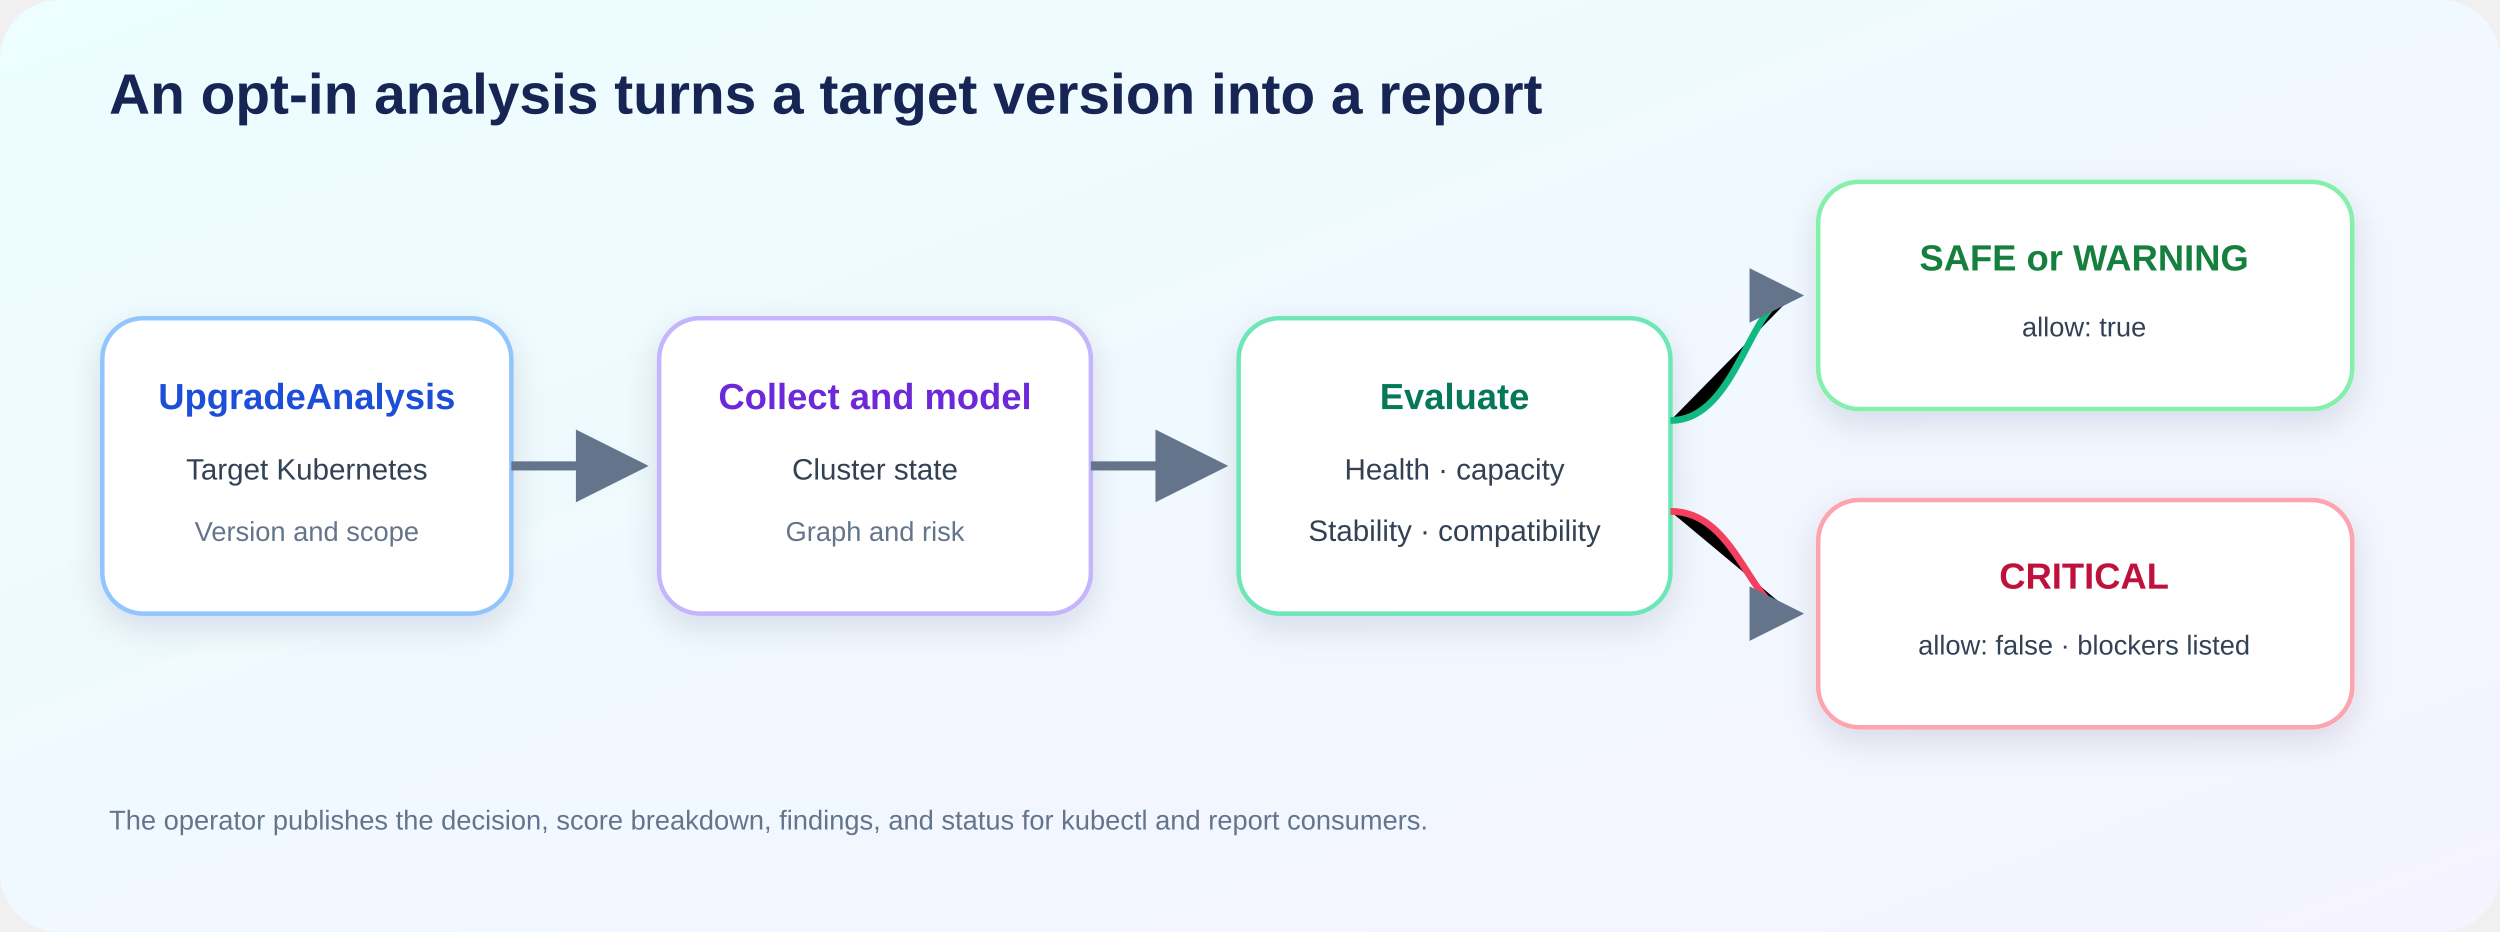
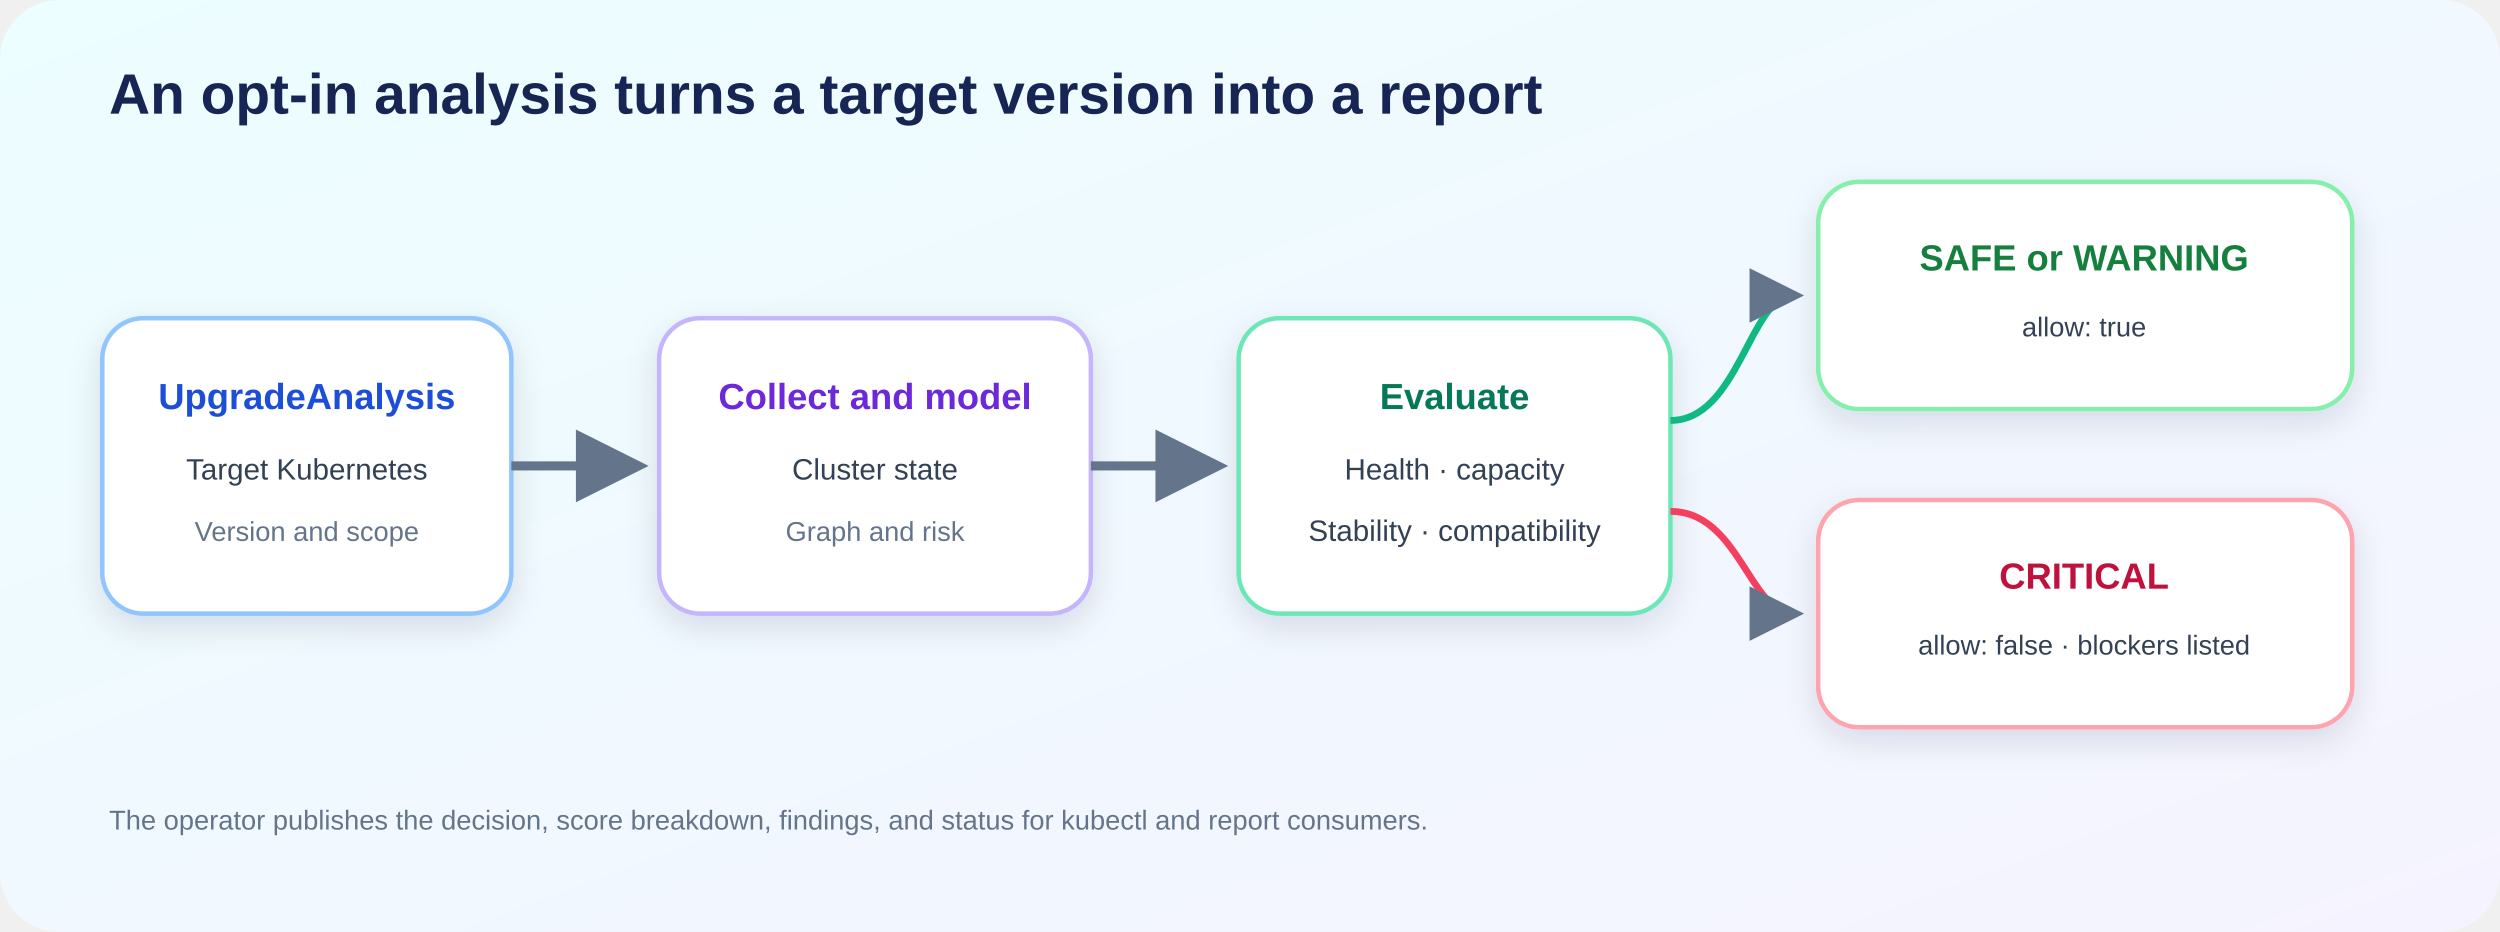
<svg xmlns="http://www.w3.org/2000/svg" width="1100" height="410" viewBox="0 0 1100 410" role="img" aria-labelledby="title desc">
  <defs>
    <linearGradient id="bg" x1="0" y1="0" x2="1" y2="1">
      <stop stop-color="#ecfeff" />
      <stop offset="1" stop-color="#f5f3ff" />
    </linearGradient>
    <marker id="a" viewBox="0 0 10 10" refX="8" refY="5" markerWidth="8" markerHeight="8" orient="auto">
      <path d="M0 0L10 5L0 10Z" fill="#64748b" />
    </marker>
    <filter id="s" x="-10%" y="-10%" width="120%" height="130%">
      <feDropShadow dx="0" dy="5" stdDeviation="7" flood-color="#1e293b" flood-opacity=".12" />
    </filter>
  </defs>
  <rect width="1100" height="410" rx="26" fill="url(#bg)" />
  <text x="48" y="50" font-family="Segoe UI,Arial,sans-serif" font-size="25" font-weight="700" fill="#172554">An opt-in analysis turns a target version into a report</text>
  <g filter="url(#s)">
    <rect x="45" y="140" width="180" height="130" rx="18" fill="#fff" stroke="#93c5fd" stroke-width="2" />
    <rect x="290" y="140" width="190" height="130" rx="18" fill="#fff" stroke="#c4b5fd" stroke-width="2" />
    <rect x="545" y="140" width="190" height="130" rx="18" fill="#fff" stroke="#6ee7b7" stroke-width="2" />
    <rect x="800" y="80" width="235" height="100" rx="18" fill="#fff" stroke="#86efac" stroke-width="2" />
    <rect x="800" y="220" width="235" height="100" rx="18" fill="#fff" stroke="#fda4af" stroke-width="2" />
  </g>
  <text x="135" y="180" text-anchor="middle" font-family="Segoe UI,Arial,sans-serif" font-size="16" font-weight="700" fill="#1d4ed8">UpgradeAnalysis</text>
  <text x="135" y="211" text-anchor="middle" font-family="Segoe UI,Arial,sans-serif" font-size="13" fill="#334155">Target Kubernetes</text>
  <text x="135" y="238" text-anchor="middle" font-family="Segoe UI,Arial,sans-serif" font-size="12" fill="#64748b">Version and scope</text>
  <text x="385" y="180" text-anchor="middle" font-family="Segoe UI,Arial,sans-serif" font-size="16" font-weight="700" fill="#6d28d9">Collect and model</text>
  <text x="385" y="211" text-anchor="middle" font-family="Segoe UI,Arial,sans-serif" font-size="13" fill="#334155">Cluster state</text>
  <text x="385" y="238" text-anchor="middle" font-family="Segoe UI,Arial,sans-serif" font-size="12" fill="#64748b">Graph and risk</text>
  <text x="640" y="180" text-anchor="middle" font-family="Segoe UI,Arial,sans-serif" font-size="16" font-weight="700" fill="#047857">Evaluate</text>
  <text x="640" y="211" text-anchor="middle" font-family="Segoe UI,Arial,sans-serif" font-size="13" fill="#334155">Health · capacity</text>
  <text x="640" y="238" text-anchor="middle" font-family="Segoe UI,Arial,sans-serif" font-size="13" fill="#334155">Stability · compatibility</text>
  <text x="917" y="119" text-anchor="middle" font-family="Segoe UI,Arial,sans-serif" font-size="16" font-weight="700" fill="#15803d">SAFE or WARNING</text>
  <text x="917" y="148" text-anchor="middle" font-family="Segoe UI,Arial,sans-serif" font-size="12" fill="#334155">allow: true</text>
  <text x="917" y="259" text-anchor="middle" font-family="Segoe UI,Arial,sans-serif" font-size="16" font-weight="700" fill="#be123c">CRITICAL</text>
  <text x="917" y="288" text-anchor="middle" font-family="Segoe UI,Arial,sans-serif" font-size="12" fill="#334155">allow: false · blockers listed</text>
-   <path d="M225 205H279" stroke="#64748b" stroke-width="4" marker-end="url(#a)" />
-   <path d="M480 205H534" stroke="#64748b" stroke-width="4" marker-end="url(#a)" />
-   <path d="M735 185C765 185 770 130 789 130" stroke="#10b981" stroke-width="3" marker-end="url(#a)" />
-   <path d="M735 225C765 225 770 270 789 270" stroke="#f43f5e" stroke-width="3" marker-end="url(#a)" />
+   <path fill="none" d="M225 205H279" stroke="#64748b" stroke-width="4" marker-end="url(#a)" />
+   <path fill="none" d="M480 205H534" stroke="#64748b" stroke-width="4" marker-end="url(#a)" />
+   <path fill="none" d="M735 185C765 185 770 130 789 130" stroke="#10b981" stroke-width="3" marker-end="url(#a)" />
+   <path fill="none" d="M735 225C765 225 770 270 789 270" stroke="#f43f5e" stroke-width="3" marker-end="url(#a)" />
  <text x="48" y="365" font-family="Segoe UI,Arial,sans-serif" font-size="12" fill="#64748b">The operator publishes the decision, score breakdown, findings, and status for kubectl and report consumers.</text>
</svg>
